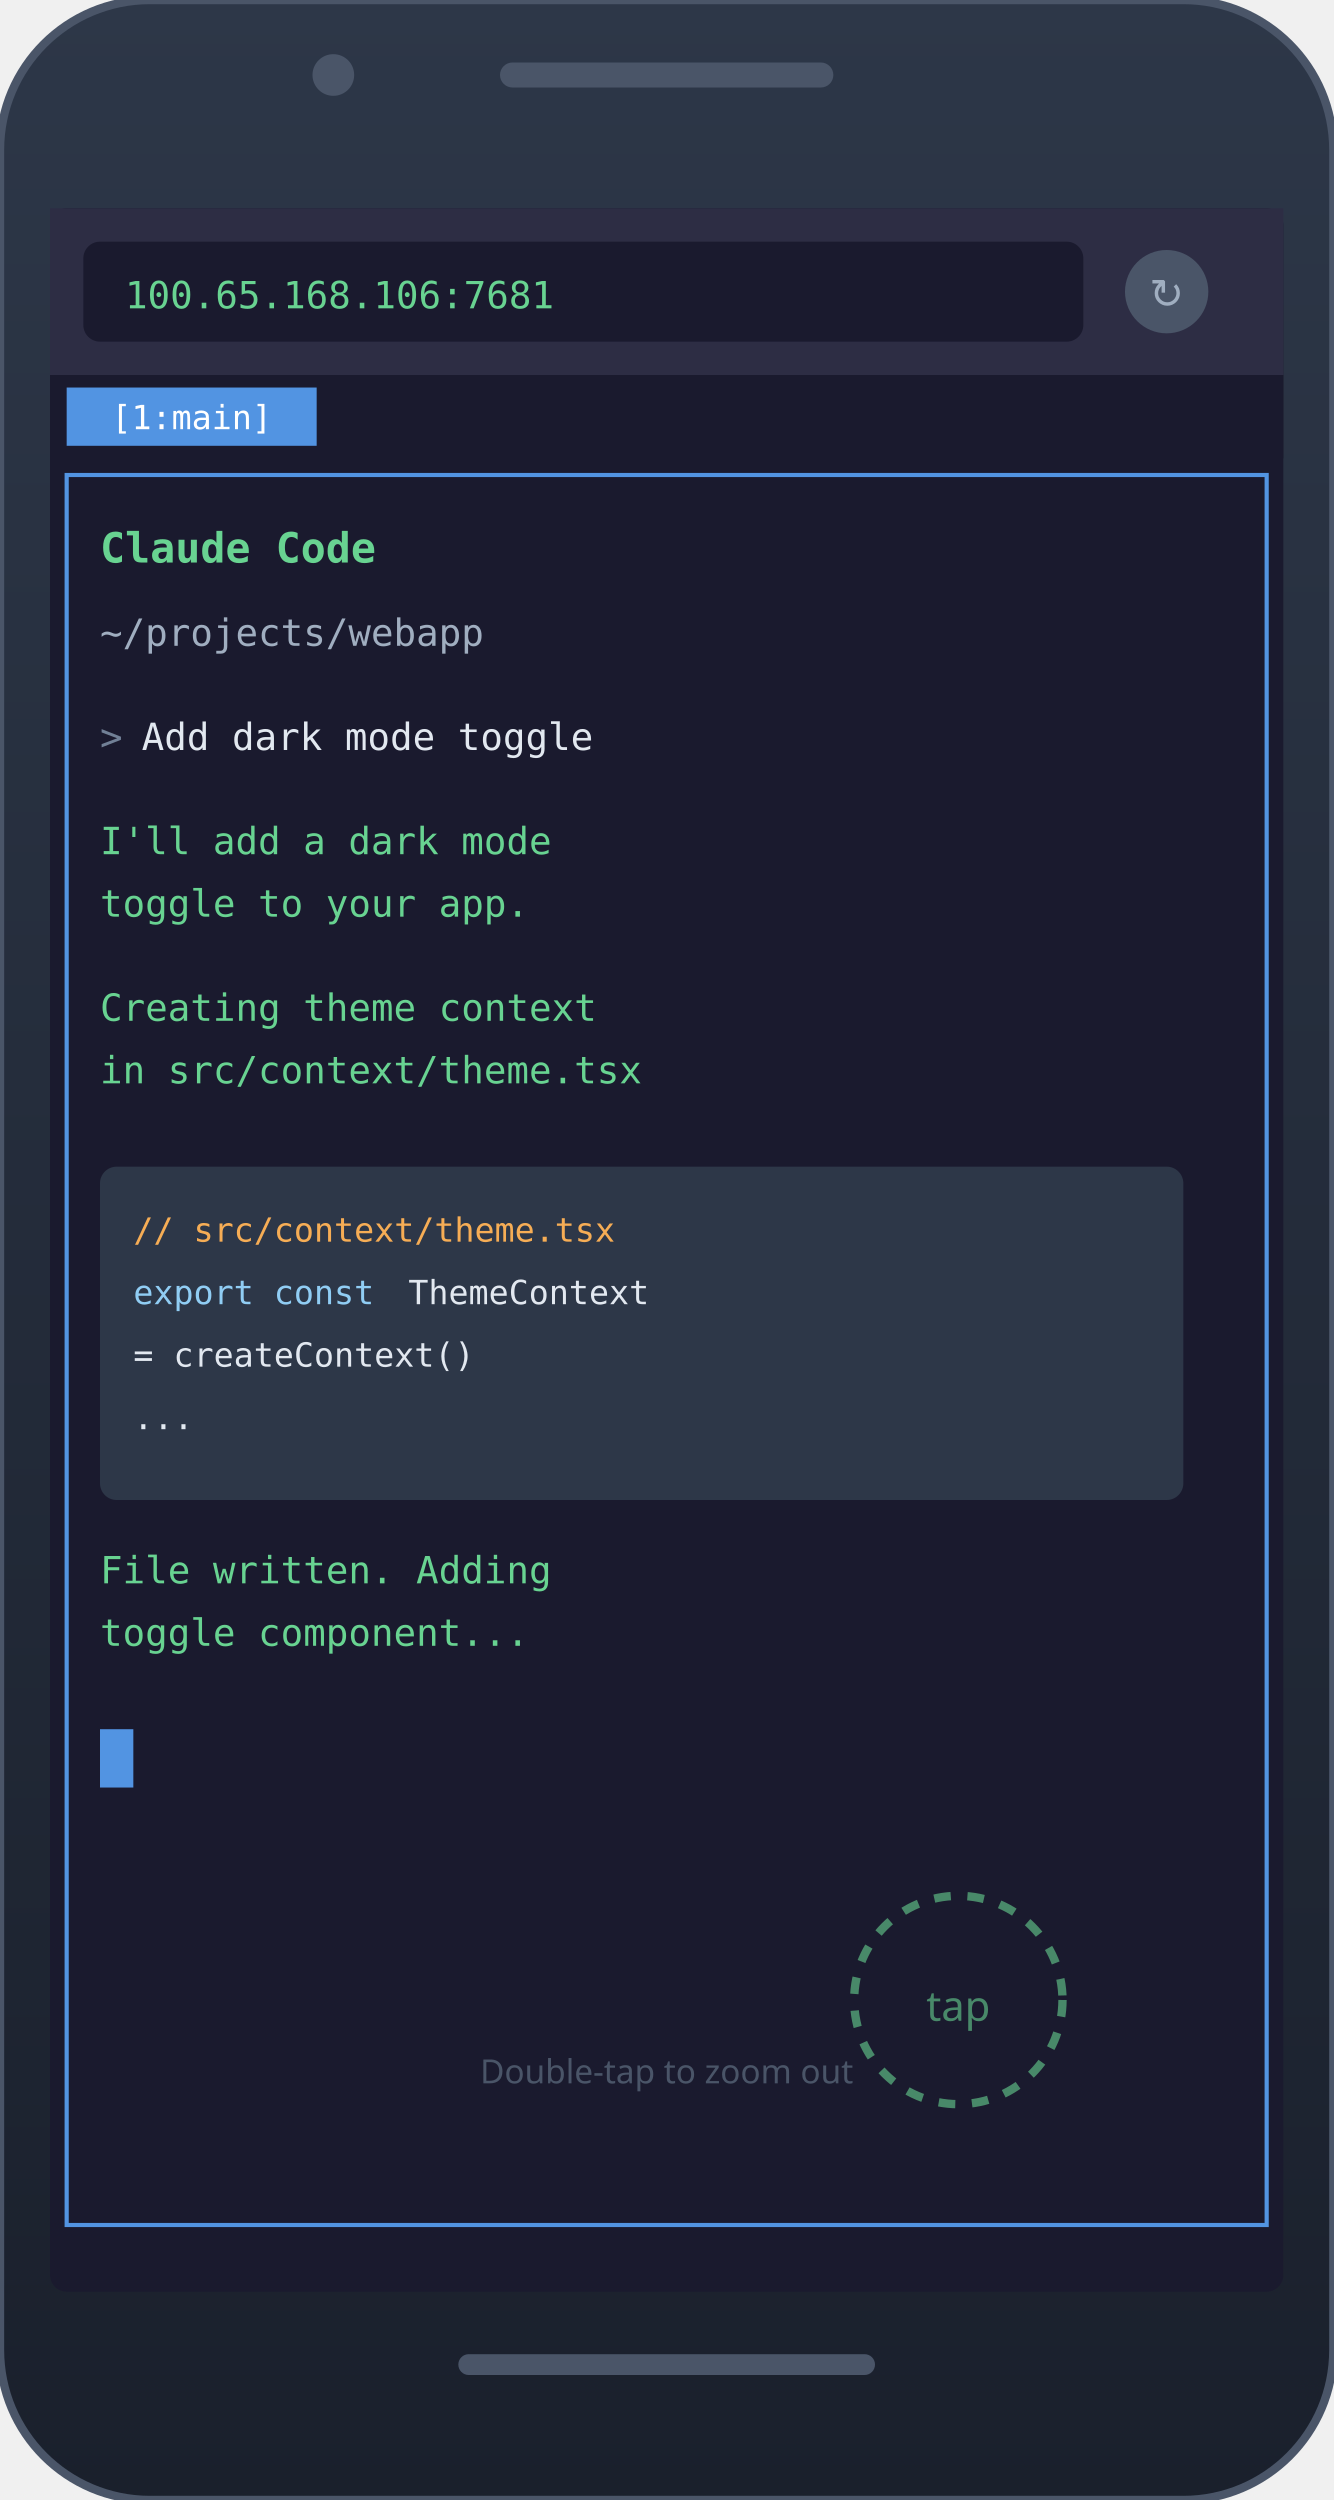
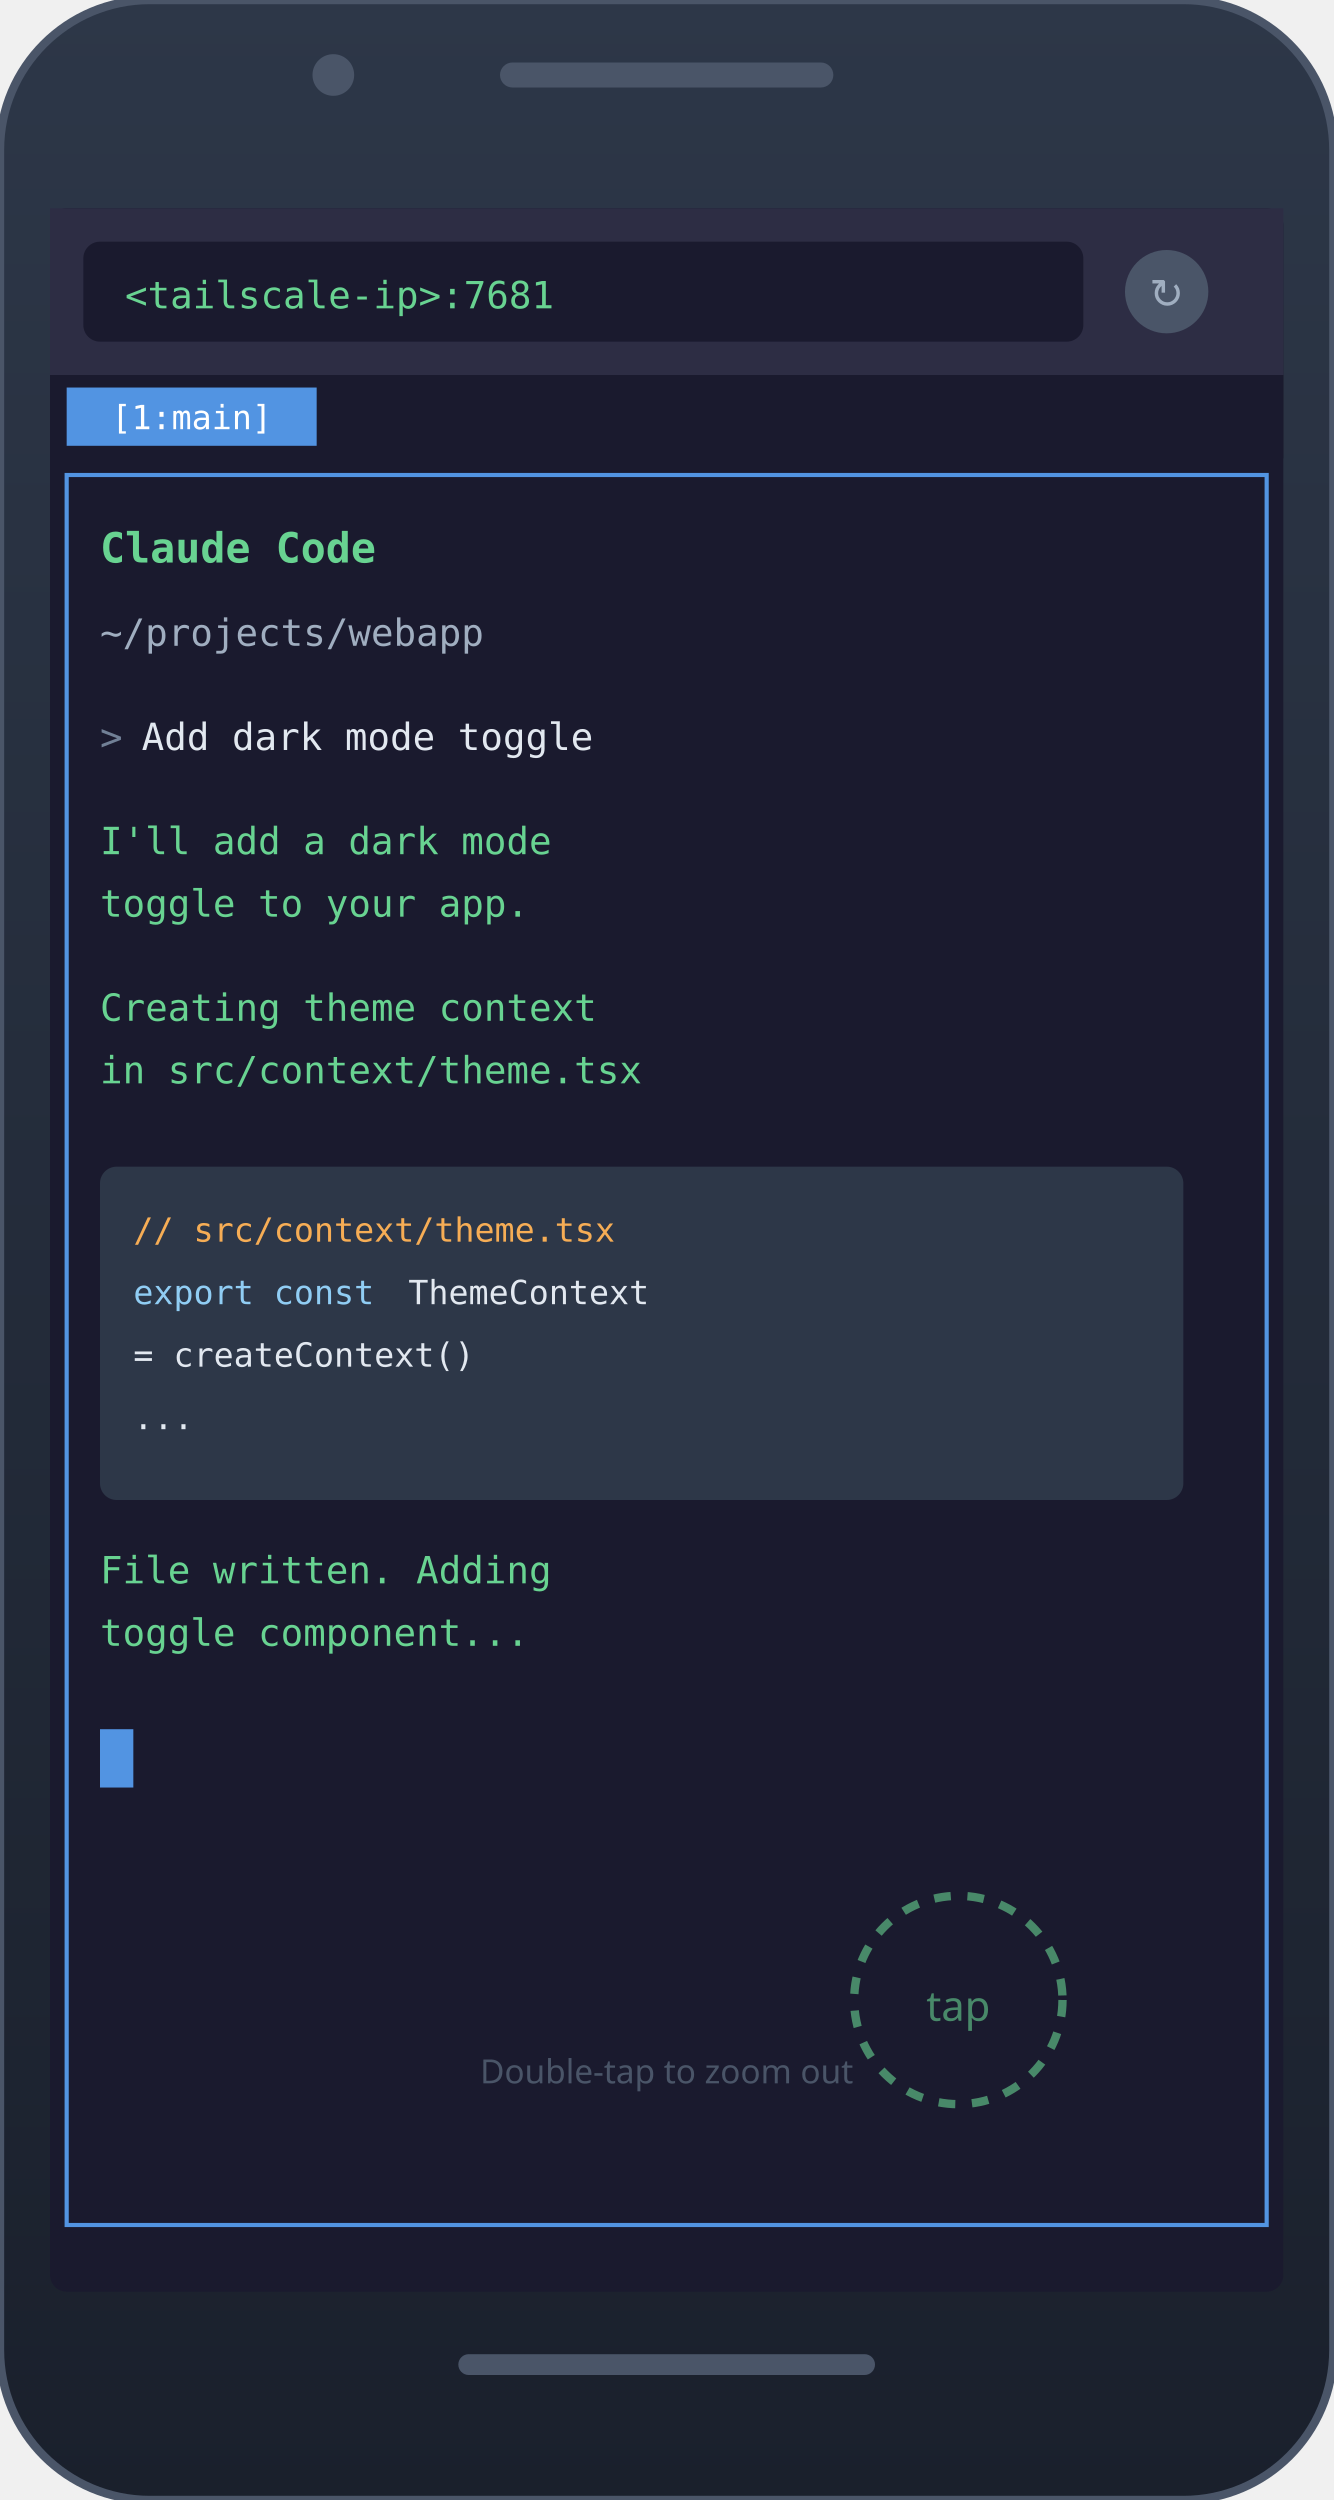
<svg xmlns="http://www.w3.org/2000/svg" viewBox="0 0 320 600" width="320" height="600">
  <defs>
    <linearGradient id="phoneBg" x1="0%" y1="0%" x2="0%" y2="100%">
      <stop offset="0%" style="stop-color:#2d3748" />
      <stop offset="100%" style="stop-color:#1a202c" />
    </linearGradient>
    <clipPath id="screenClip">
      <rect x="12" y="50" width="296" height="500" rx="4" />
    </clipPath>
  </defs>
  <rect width="320" height="600" rx="36" fill="url(#phoneBg)" stroke="#4a5568" stroke-width="2" />
  <rect x="120" y="15" width="80" height="6" rx="3" fill="#4a5568" />
  <circle cx="80" cy="18" r="5" fill="#4a5568" />
  <rect x="12" y="50" width="296" height="500" rx="4" fill="#1a1a2e" />
  <rect x="12" y="50" width="296" height="40" fill="#2d2d44" />
  <rect x="20" y="58" width="240" height="24" rx="4" fill="#1a1a2e" />
-   <text x="30" y="74" fill="#68d391" font-family="monospace" font-size="9">100.65.168.106:7681</text>
+   <text x="30" y="74" fill="#68d391" font-family="monospace" font-size="9">&lt;tailscale-ip&gt;:7681</text>
  <circle cx="280" cy="70" r="10" fill="#4a5568" />
  <text x="280" y="74" text-anchor="middle" fill="#a0aec0" font-family="sans-serif" font-size="10">↻</text>
  <g clip-path="url(#screenClip)">
    <rect x="12" y="90" width="296" height="20" fill="#1a1a2e" />
    <rect x="16" y="93" width="60" height="14" fill="#5294e2" />
    <text x="46" y="103" text-anchor="middle" fill="#ffffff" font-family="monospace" font-size="8">[1:main]</text>
    <rect x="16" y="114" width="288" height="420" fill="#1a1a2e" stroke="#5294e2" stroke-width="1" />
    <text x="24" y="135" fill="#68d391" font-family="monospace" font-size="10" font-weight="bold">Claude Code</text>
    <text x="24" y="155" fill="#a0aec0" font-family="monospace" font-size="9">~/projects/webapp</text>
    <text x="24" y="180" fill="#718096" font-family="monospace" font-size="9">&gt;</text>
    <text x="34" y="180" fill="#e2e8f0" font-family="monospace" font-size="9">Add dark mode toggle</text>
    <text x="24" y="205" fill="#68d391" font-family="monospace" font-size="9">I'll add a dark mode</text>
    <text x="24" y="220" fill="#68d391" font-family="monospace" font-size="9">toggle to your app.</text>
    <text x="24" y="245" fill="#68d391" font-family="monospace" font-size="9">Creating theme context</text>
    <text x="24" y="260" fill="#68d391" font-family="monospace" font-size="9">in src/context/theme.tsx</text>
    <rect x="24" y="280" width="260" height="80" fill="#2d3748" rx="4" />
    <text x="32" y="298" fill="#f6ad55" font-family="monospace" font-size="8">// src/context/theme.tsx</text>
    <text x="32" y="313" fill="#90cdf4" font-family="monospace" font-size="8">export const</text>
    <text x="98" y="313" fill="#e2e8f0" font-family="monospace" font-size="8">ThemeContext</text>
    <text x="32" y="328" fill="#e2e8f0" font-family="monospace" font-size="8">  = createContext()</text>
    <text x="32" y="343" fill="#e2e8f0" font-family="monospace" font-size="8">...</text>
    <text x="24" y="380" fill="#68d391" font-family="monospace" font-size="9">File written. Adding</text>
    <text x="24" y="395" fill="#68d391" font-family="monospace" font-size="9">toggle component...</text>
    <rect x="24" y="415" width="8" height="14" fill="#5294e2">
      <animate attributeName="opacity" values="1;0;1" dur="1s" repeatCount="indefinite" />
    </rect>
    <text x="160" y="500" text-anchor="middle" fill="#4a5568" font-family="sans-serif" font-size="8">Double-tap to zoom out</text>
  </g>
  <rect x="110" y="565" width="100" height="5" rx="2.5" fill="#4a5568" />
  <g transform="translate(230, 480)" opacity="0.6">
    <circle cx="0" cy="0" r="25" fill="none" stroke="#68d391" stroke-width="2" stroke-dasharray="4,4">
      <animate attributeName="r" values="20;30;20" dur="2s" repeatCount="indefinite" />
      <animate attributeName="opacity" values="0.6;0.2;0.6" dur="2s" repeatCount="indefinite" />
    </circle>
    <text x="0" y="5" text-anchor="middle" fill="#68d391" font-family="sans-serif" font-size="10">tap</text>
  </g>
</svg>
